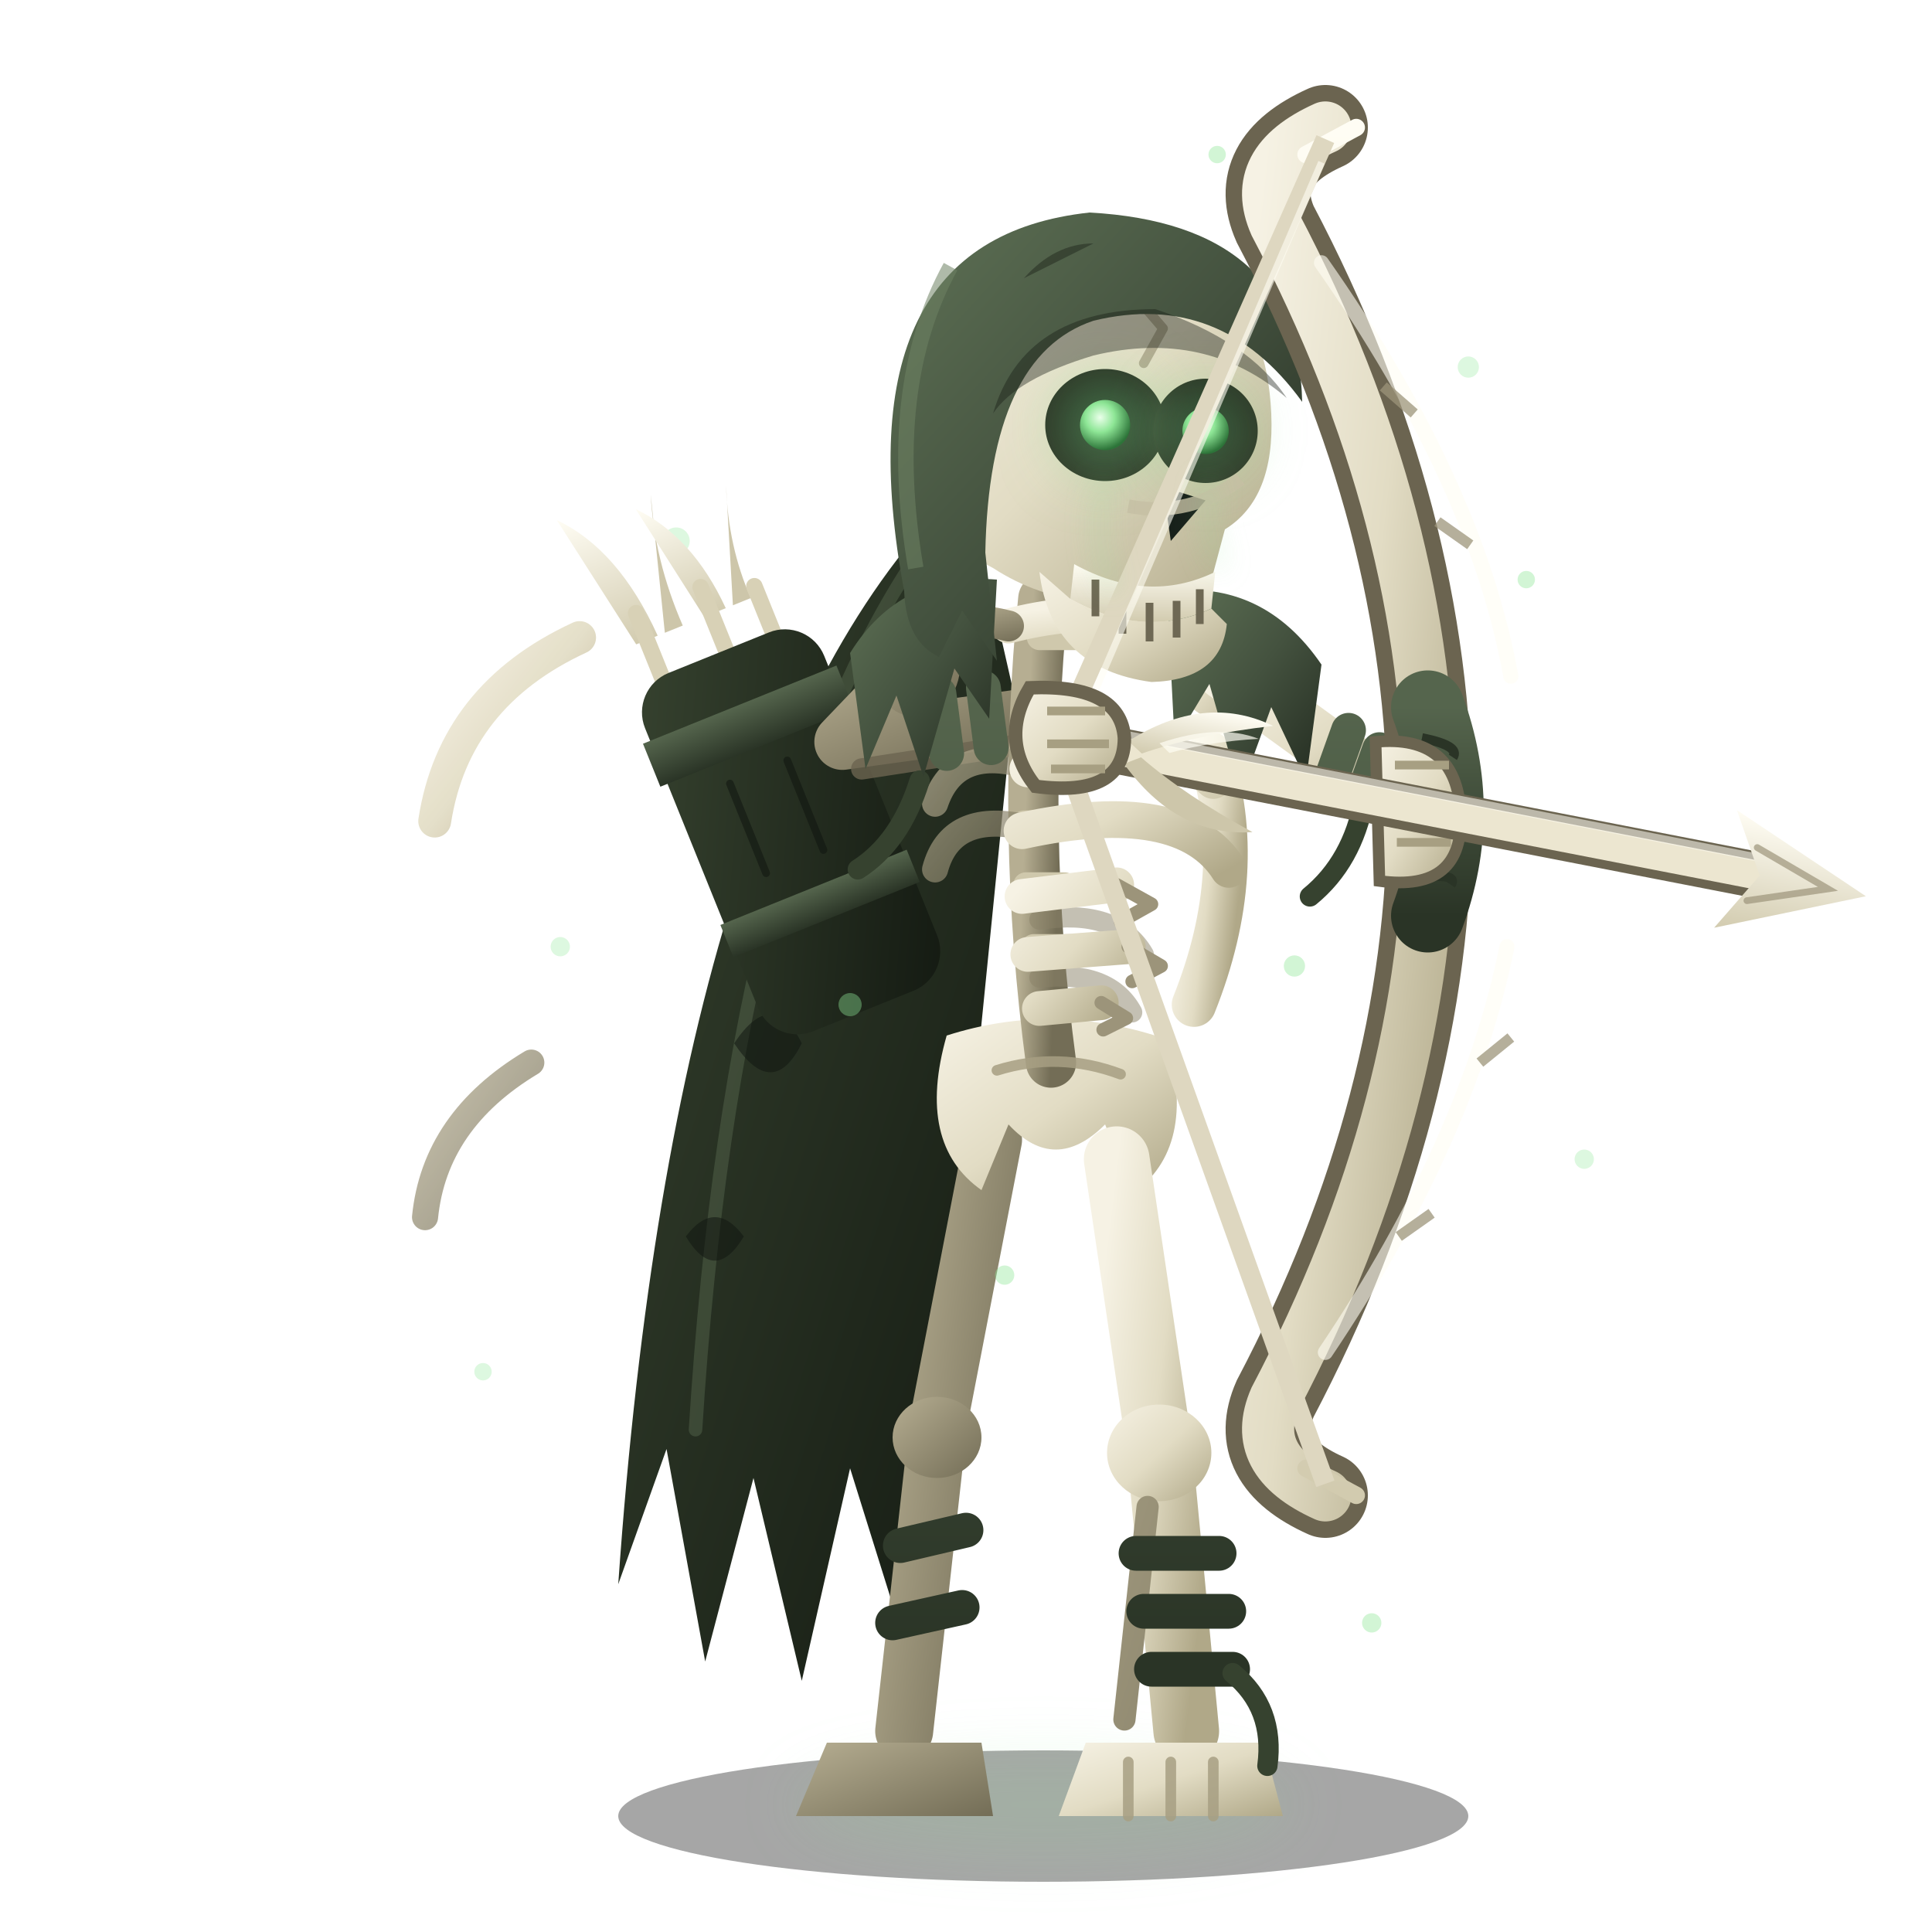
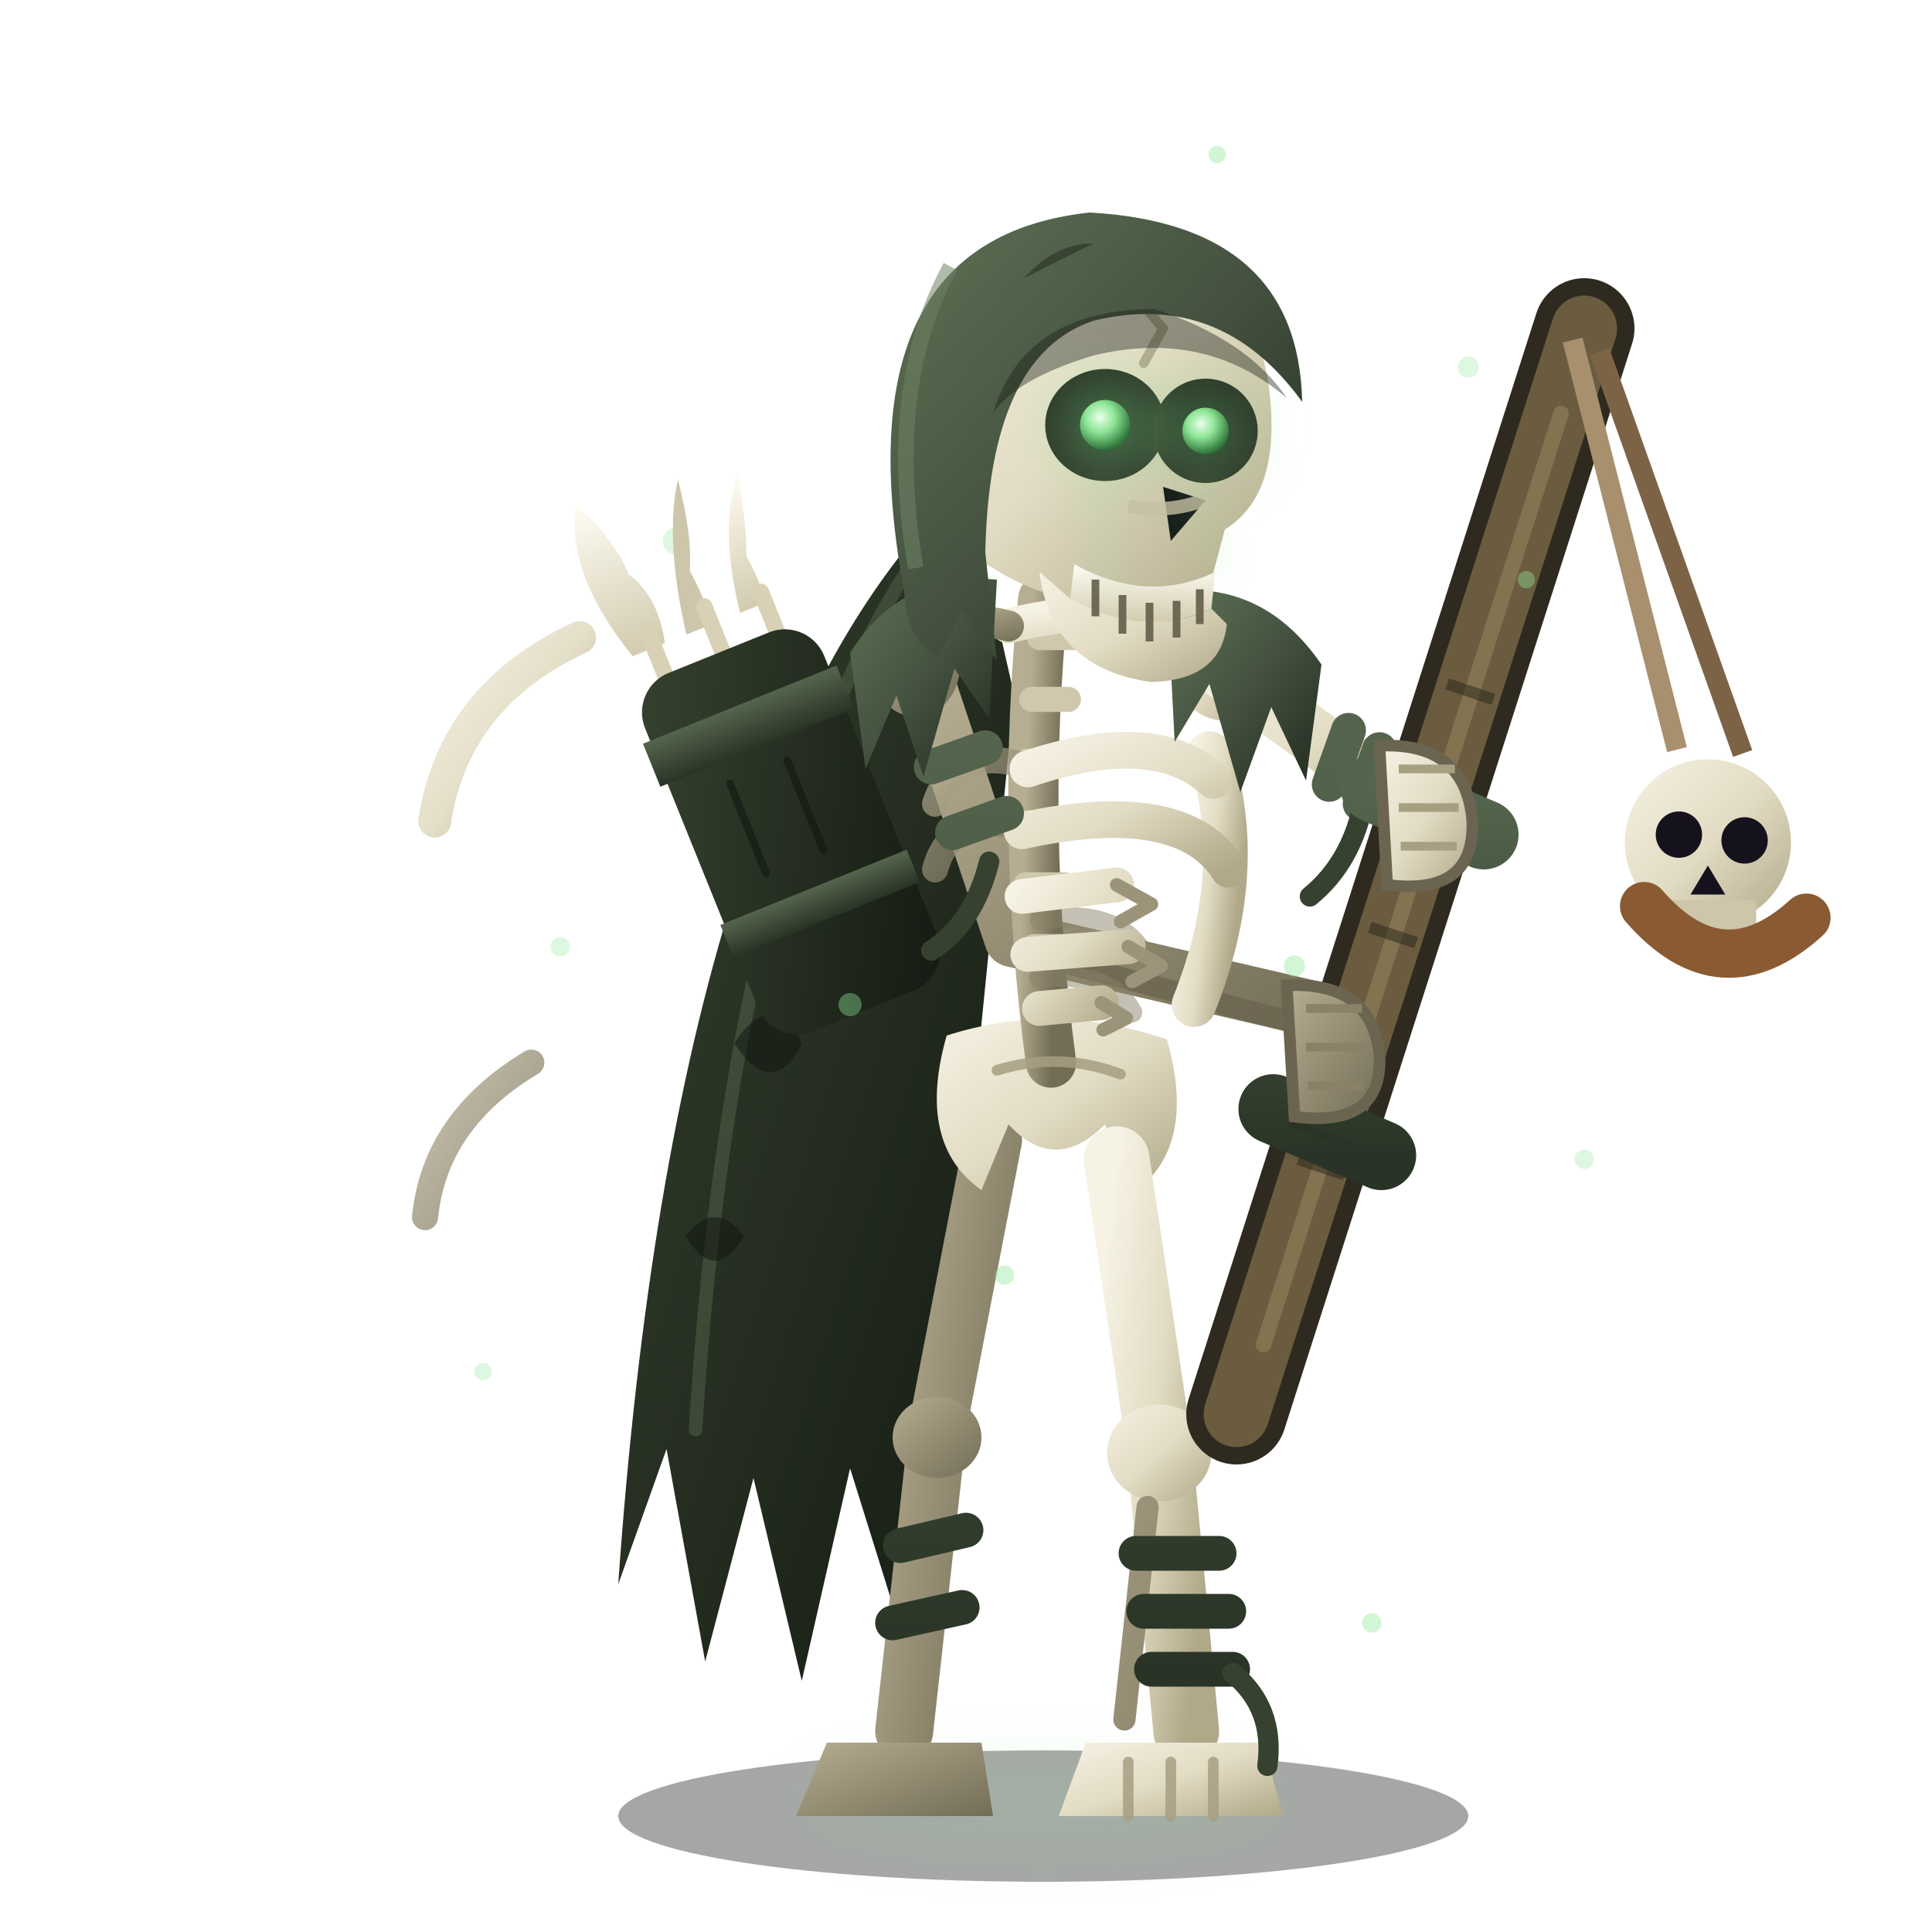
<svg xmlns="http://www.w3.org/2000/svg" viewBox="0 0 100 100" width="512" height="512" data-hand="74,42">
  <defs>
    <linearGradient id="vu-bone" x1="0" y1="0" x2="1" y2="1">
      <stop offset="0" stop-color="#f6f2e4" />
      <stop offset=".5" stop-color="#e2dcc4" />
      <stop offset="1" stop-color="#b0a888" />
    </linearGradient>
    <linearGradient id="vu-boneD" x1="0" y1="0" x2="1" y2="1">
      <stop offset="0" stop-color="#b6ae92" />
      <stop offset="1" stop-color="#736d56" />
    </linearGradient>
    <linearGradient id="vu-boneHL" x1="0" y1="0" x2="0" y2="1">
      <stop offset="0" stop-color="#fffdf4" />
      <stop offset="1" stop-color="#d2cbaf" />
    </linearGradient>
    <linearGradient id="vu-shroud" x1="0" y1="0" x2="1" y2="1">
      <stop offset="0" stop-color="#5e7155" />
      <stop offset=".5" stop-color="#44523f" />
      <stop offset="1" stop-color="#222a1f" />
    </linearGradient>
    <linearGradient id="vu-shroudD" x1="0" y1="0" x2="1" y2="1">
      <stop offset="0" stop-color="#36422f" />
      <stop offset="1" stop-color="#141a12" />
    </linearGradient>
    <linearGradient id="vu-wrap" x1="0" y1="0" x2="0" y2="1">
      <stop offset="0" stop-color="#55654d" />
      <stop offset="1" stop-color="#2a3426" />
    </linearGradient>
    <radialGradient id="vu-eye" cx=".4" cy=".35" r=".65">
      <stop offset="0" stop-color="#eaffea" />
      <stop offset=".45" stop-color="#8ee696" />
      <stop offset="1" stop-color="#2d7439" />
    </radialGradient>
    <radialGradient id="vu-socket" cx=".5" cy=".45" r=".6">
      <stop offset="0" stop-color="#0c120c" />
      <stop offset="1" stop-color="#2c3124" />
    </radialGradient>
    <filter id="vu-glow" x="-90%" y="-90%" width="280%" height="280%">
      <feGaussianBlur stdDeviation="1.5" />
    </filter>
    <filter id="vu-glowSm" x="-70%" y="-70%" width="240%" height="240%">
      <feGaussianBlur stdDeviation=".7" />
    </filter>
  </defs>
  <ellipse cx="54" cy="94" rx="22" ry="3.4" fill="#000" opacity=".35" />
  <ellipse cx="54" cy="93.4" rx="13" ry="2.6" fill="#8ee696" opacity=".14" filter="url(#vu-glow)" />
  <g fill="#8ee696" opacity=".3">
    <circle cx="35" cy="28" r=".7" />
    <circle cx="29" cy="49" r=".5" />
    <circle cx="40" cy="67" r=".6" />
    <circle cx="25" cy="71" r=".45" />
    <circle cx="82" cy="60" r=".5" />
    <circle cx="76" cy="19" r=".55" />
  </g>
  <g stroke="none" stroke-width="1.5" stroke-linejoin="round" stroke-linecap="round">
    <path d="M50 25 Q35 39 32 82 L34.5 75 L36.5 86 L39 76.5 L41.5 87 L44 76 L46.5 84 L49 71 L52.5 36 Z" fill="url(#vu-shroudD)" />
    <path d="M48 28 Q38 42 36 74" stroke="#5e7155" stroke-width=".7" fill="none" opacity=".4" />
    <path d="M38 54 Q40 51 41.5 54 Q40 57 38 54 Z M35.5 64 Q37 62 38.5 64 Q37 66.5 35.5 64 Z" fill="#101510" opacity=".55" />
    <g transform="rotate(-22 43 46)">
-       <path class="wpn" d="M38.4 30.5 L37 23 Q39.4 25.6 39.6 30.5 Z" fill="url(#vu-boneHL)" />
-       <path class="wpn" d="M40 30.5 L42 23.6 Q40.9 26.8 41 30.5 Z" fill="#cdc6aa" />
-       <path class="wpn" d="M42.2 30.5 L41 24 Q43.2 26.4 43.4 30.5 Z" fill="url(#vu-boneHL)" />
-       <path class="wpn" d="M43.8 30.5 L45.8 24.6 Q44.7 27.6 44.8 30.5 Z" fill="#cdc6aa" />
-       <path class="wpn" d="M39 29 v5 M42.6 29 v5 M45.2 30 v4" stroke="#d8d1b6" stroke-width=".85" />
+       <path class="wpn" d="M38 31 Q36.4 25.8 38.2 22.6 Q39.4 25 39.4 27 Q40.4 28.6 39.8 31 Z" fill="url(#vu-boneHL)" />
+       <path class="wpn" d="M41 31 Q41.8 26 43.6 23.4 Q43.2 26.4 42.4 28 Q42.6 29.8 42.4 31 Z" fill="#cdc6aa" />
+       <path class="wpn" d="M44 31 Q44.6 26.6 46.6 24.2 Q46 27 45.4 28.4 Q45.6 30 45.4 31 Z" fill="url(#vu-boneHL)" />
+       <path class="wpn" d="M39.2 30 v4.4 M42.4 30 v4.4 M45.4 30.4 v4" stroke="#d8d1b6" stroke-width=".85" />
      <rect x="37.2" y="32.5" width="10" height="20" rx="2.2" fill="url(#vu-shroudD)" />
      <rect x="36.8" y="35.4" width="10.8" height="2.4" fill="url(#vu-wrap)" />
      <rect x="37" y="45.6" width="10.4" height="1.8" fill="url(#vu-wrap)" />
      <path d="M40.2 39 v5 M43.4 39 v5" stroke="#0f140e" stroke-width=".4" opacity=".55" />
    </g>
    <path d="M30 33 Q23.5 36 22.5 42.5" stroke="url(#vu-bone)" stroke-width="1.7" fill="none" opacity=".92" />
    <path d="M27.5 55 Q22.5 58 22 63" stroke="url(#vu-boneD)" stroke-width="1.35" fill="none" opacity=".75" />
-     <path d="M48 33.8 L43.6 38.4 L55.2 36.8" stroke="url(#vu-boneD)" stroke-width="2.9" fill="none" />
-     <path d="M44.6 39.8 L55 38.2" stroke="#6b6450" stroke-width="1.1" fill="none" opacity=".8" />
+     <path d="M48 35.4 L52.4 48.6 L69.6 52.6" stroke="url(#vu-boneD)" stroke-width="2.9" fill="none" />
+     <path d="M53.4 49.4 L68.8 53.4" stroke="#6b6450" stroke-width="1.1" fill="none" opacity=".8" />
    <path d="M51.4 59 L48.6 73.5 M48.4 75.2 L46.8 89.6" stroke="url(#vu-boneD)" stroke-width="3" fill="none" />
    <ellipse cx="48.5" cy="74.4" rx="2.3" ry="2.1" fill="url(#vu-boneD)" />
    <path d="M42.8 90.2 h8 l.6 3.8 h-10.2 z" fill="url(#vu-boneD)" />
    <path d="M49 53.6 Q54.6 51.8 60.4 53.8 Q62 59.4 58.6 61.8 L57.2 58.2 Q54.6 60.8 52.2 58.2 L50.8 61.6 Q47.4 59.2 49 53.6 Z" fill="url(#vu-bone)" />
    <path d="M54 31 Q52.8 43 54.4 55" stroke="url(#vu-boneD)" stroke-width="2.6" fill="none" />
    <path d="M53.8 33 h1.9 M53.4 36.2 h1.9 M53.1 39.4 h2 M53 42.6 h2 M53.1 45.8 h2 M53.5 49 h1.9 M54 52.2 h1.8" stroke="#cfc8ac" stroke-width="1.3" />
    <path d="M53 39.6 Q49.4 38.6 48.4 41.6 M53 42.8 Q49.2 42 48.4 45" stroke="url(#vu-boneD)" stroke-width="1.35" fill="none" opacity=".7" />
    <path d="M53.8 47.6 Q57.8 47 59.2 49.4 M53.8 50.6 Q57.4 50.2 58.6 52.4" stroke="#8a8268" stroke-width="1.05" fill="none" opacity=".5" />
    <path d="M62.6 39 Q64.6 45 61.8 52" stroke="url(#vu-bone)" stroke-width="2.3" fill="none" />
    <path d="M53.2 39.8 Q59.8 37.6 62.8 40.4 M52.9 43 Q61.2 41.2 63.6 45" stroke="url(#vu-bone)" stroke-width="1.9" fill="none" />
    <path d="M52.9 46.4 L57.8 45.8 M53.2 49.4 L58.4 49 M53.8 52.2 L57 51.9" stroke="url(#vu-bone)" stroke-width="1.8" fill="none" />
    <path d="M57.8 45.8 l1.8 1 l-1.6 .9 M58.4 49 l1.7 1 l-1.5 .8 M57 51.9 l1.3 .8 l-1.2 .6" stroke="#9c947a" stroke-width=".7" fill="none" />
    <path d="M57.8 60 L59.8 73.5 M60.2 77 L61.4 89.6" stroke="url(#vu-bone)" stroke-width="3.4" fill="none" />
    <ellipse cx="60" cy="75.2" rx="2.7" ry="2.5" fill="url(#vu-bone)" />
    <path d="M59.4 78 L58.2 89 M69.6 40.6 L73.2 43" stroke="url(#vu-boneD)" stroke-width="1.15" fill="none" />
    <path d="M56.2 90.2 h9.2 l1 3.8 h-11.6 z" fill="url(#vu-bone)" />
    <path d="M58.4 91.2 v2.8 M60.6 91.2 v2.8 M62.8 91.2 v2.8 M51.6 55.4 Q54.8 54.4 58 55.6" stroke="#a79f82" stroke-width=".55" fill="none" opacity=".85" />
    <path d="M52.2 32.4 Q58.4 30.8 63 33.4" stroke="url(#vu-bone)" stroke-width="1.8" fill="none" />
    <path d="M52.2 32.4 Q48.2 31.4 46.4 33.4" stroke="url(#vu-boneD)" stroke-width="1.6" fill="none" />
    <ellipse cx="63.4" cy="34.6" rx="2.6" ry="2.7" fill="url(#vu-bone)" />
    <ellipse cx="47.4" cy="34.4" rx="2.3" ry="2.7" fill="url(#vu-boneD)" />
    <path d="M63.4 34.8 L69.2 39 L73.4 41.8" stroke="url(#vu-bone)" stroke-width="2.9" fill="none" />
-     <path d="M69.8 37.8 L68.8 40.6 M71.4 38.8 L70.4 41.6 M48.6 35.9 L49 39 M50.9 35.6 L51.3 38.7 M58.8 80.4 h4.3 M59.2 83.4 h4.4 M59.6 86.4 h4.2 M46.6 80 l3.4 -.8 M46.2 84 l3.6 -.8" stroke="url(#vu-wrap)" stroke-width="1.8" fill="none" />
-     <path d="M70.6 41.4 Q70 44.6 67.8 46.4 M47.6 40.4 Q46.6 43.6 44.4 45 M63.8 86.6 Q66 88.4 65.6 91.4" stroke="#36422f" stroke-width="1.05" fill="none" />
+     <path d="M69.8 37.8 L68.8 40.6 M71.4 38.8 L70.4 41.6 M48.2 39.7 L51 38.7 M49.3 43.1 L52.1 42.1 M58.8 80.4 h4.3 M59.2 83.4 h4.4 M59.6 86.4 h4.2 M46.6 80 l3.4 -.8 M46.2 84 l3.6 -.8" stroke="url(#vu-wrap)" stroke-width="1.8" fill="none" />
+     <path d="M70.6 41.4 Q70 44.6 67.8 46.4 M51.2 44.6 Q50.4 47.8 48.2 49.2 M63.8 86.6 Q66 88.4 65.6 91.4" stroke="#36422f" stroke-width="1.05" fill="none" />
    <path d="M60.4 30.6 Q65.4 30 68.4 34.4 L67.6 40.4 L65.8 36.6 L64.2 41 L62.6 35.4 L60.8 38.4 Z" fill="url(#vu-shroud)" />
    <path d="M51.6 30 Q46.6 29.6 44 33.8 L44.8 39.8 L46.4 36 L47.8 40.2 L49.4 34.6 L51.2 37.2 Z" fill="url(#vu-shroud)" />
    <path d="M47.6 23.4 Q46.4 12.6 56.2 12.4 Q65.4 12.6 65.8 21.4 Q66 25.8 63.4 27.4 L62.6 30.4 Q56 32.4 51.4 29.4 Q47.9 27.6 47.6 23.4 Z" fill="url(#vu-bone)" />
    <path d="M50.6 16.2 Q55 14.2 59 16" stroke="#fffdf4" stroke-width=".55" fill="none" opacity=".6" />
    <path d="M60.6 13.2 l-1.6 2.4 l1.2 1.4 l-1 1.8 M49.2 26.4 Q47.6 22.4 48.8 18.4" stroke="#9c947a" stroke-width=".5" fill="none" opacity=".7" />
  </g>
  <ellipse cx="57.2" cy="22" rx="3.1" ry="2.9" fill="url(#vu-socket)" />
  <ellipse cx="62.4" cy="22.3" rx="2.7" ry="2.7" fill="url(#vu-socket)" />
  <circle cx="57.2" cy="22" r="2.4" fill="#8ee696" opacity=".5" filter="url(#vu-glow)" />
  <circle cx="62.4" cy="22.3" r="2.2" fill="#8ee696" opacity=".45" filter="url(#vu-glow)" />
  <circle cx="57.2" cy="22" r="1.3" fill="url(#vu-eye)" />
  <circle cx="62.4" cy="22.3" r="1.2" fill="url(#vu-eye)" />
  <path d="M60.2 25.2 L62.4 25.9 L60.6 28 Z" fill="#17201a" />
  <path d="M58.4 26.2 Q61.6 26.8 64.2 24.8" stroke="#c6bfa4" stroke-width=".7" fill="none" opacity=".8" />
  <path d="M55.6 29.2 Q59.4 31.3 62.9 29.6 L62.7 31.5 Q59.2 33.1 55.4 31 Z" fill="url(#vu-boneHL)" />
  <path d="M53.8 29.6 Q54.4 34.6 59.6 35.3 Q63.2 35.2 63.5 32.3 L62.7 31.5 Q59.2 33.1 55.4 31 Z" fill="url(#vu-bone)" />
  <path d="M56.7 30 v1.9 M58.1 30.8 v2 M59.5 31.2 v2 M60.9 31.1 v1.9 M62.1 30.5 v1.8" stroke="#6e6854" stroke-width=".4" />
  <path d="M46.8 30.6 Q43.4 12.4 56.4 11 Q67.2 11.6 67.4 20.8 Q63.2 15 56.6 16.6 Q51.2 18.4 51 28.6 L51.6 34.2 L49.8 31.6 L48.6 34 Q46.9 33.2 46.8 30.6 Z" fill="url(#vu-shroud)" />
  <path d="M51.4 21.4 Q53 16 59.8 16 Q64.6 17.6 66.6 20.6 Q62.4 17 56.6 18.4 Q52.6 19.6 51.4 21.4 Z M53 14.4 Q54.6 12.6 56.6 12.6 Q54.6 13.6 53 14.4 Z" fill="#141a12" opacity=".4" />
  <path d="M47.4 29.4 Q45.8 20 49.2 13.8" stroke="#6e8263" stroke-width=".8" fill="none" opacity=".55" />
-   <path class="wpn" d="M68.6 6.6 Q64.6 8.4 66 11.6 Q82 42 66 72.4 Q64.6 75.6 68.6 77.4" stroke="#6b6450" stroke-width="4.4" fill="none" stroke-linecap="round" />
-   <path class="wpn" d="M68.6 6.6 Q64.6 8.4 66 11.6 Q82 42 66 72.4 Q64.6 75.6 68.6 77.4" stroke="url(#vu-bone)" stroke-width="2.7" fill="none" stroke-linecap="round" />
-   <path class="wpn" d="M68.4 13.6 Q76.4 25 78.2 35 M78 49 Q76 59 68.6 70" stroke="#fffdf4" stroke-width=".78" fill="none" stroke-linecap="round" opacity=".6" />
-   <path class="wpn" d="M71.6 20 l1.6 1.4 M74.4 27 l1.7 1.2 M76.6 55 l1.6 -1.3 M72.4 64 l1.7 -1.2" stroke="#9c947a" stroke-width=".55" fill="none" opacity=".75" />
-   <path class="wpn" d="M67.6 8 l2.6 -1.4 M67.6 76 l2.6 1.4" stroke="url(#vu-boneHL)" stroke-width=".9" stroke-linecap="round" />
-   <path class="wpn" d="M73.9 36.6 Q75.9 42 73.9 47.4" stroke="url(#vu-wrap)" stroke-width="3.8" fill="none" stroke-linecap="round" />
-   <path class="wpn" d="M73.6 38.2 Q75.6 38.6 75.2 39.2 M73.9 41.8 Q76 41.9 75.6 42.5 M73.6 45.4 Q75.5 45.2 75.1 45.8" stroke="#2a3426" stroke-width=".5" fill="none" />
-   <path d="M71.2 38.4 Q75.4 38 75.6 42.1 Q75.8 46.2 71.4 45.6 Z" fill="url(#vu-bone)" stroke="#6b6450" stroke-width=".6" />
-   <path d="M72.2 39.6 h2.8 M72.2 41.6 h3 M72.3 43.6 h2.8" stroke="#a79f82" stroke-width=".45" fill="none" />
-   <path class="wpn" d="M68.6 7.2 L54.8 38.3 L68.6 76.8" stroke="#ded7c0" stroke-width="1" fill="none" stroke-linejoin="round" />
-   <path class="wpn" d="M68.4 8.4 L55.6 38.3" stroke="#fffdf4" stroke-width=".35" fill="none" opacity=".6" />
-   <g transform="rotate(11 74 42)" stroke-linecap="round">
-     <path class="wpn" d="M54.4 42 H92.2" stroke="#6b6450" stroke-width="2.4" />
-     <path class="wpn" d="M54.4 42 H92.2" stroke="#ece6d0" stroke-width="1.5" />
-     <path class="wpn" d="M55.4 41.1 H91.6" stroke="#fffdf4" stroke-width=".4" opacity=".55" />
-     <path class="wpn" d="M53.9 40.2 v3.6" stroke="#9c947a" stroke-width="1.3" />
-     <path class="wpn" d="M58 41.4 Q61.4 38.2 65.2 39.2 Q61.4 40.4 58.8 41.9 Z" fill="url(#vu-boneHL)" />
-     <path class="wpn" d="M58 42.6 Q61.4 45.8 65.2 44.8 Q61.4 43.6 58.8 42.1 Z" fill="#cdc6aa" />
-     <path class="wpn" d="M59.6 41.2 Q62.4 39.6 64.6 40 Q62.2 40.6 60.2 41.6 Z" fill="#fffdf4" opacity=".7" />
-     <path class="wpn" d="M89.6 38.9 L97 42 L89.6 45.1 L91.4 42 Z" fill="url(#vu-boneHL)" />
-     <path class="wpn" d="M91 40.6 L95 42 L91 43.4" stroke="#9c947a" stroke-width=".35" fill="none" opacity=".7" />
-   </g>
-   <path d="M53.3 35.6 Q58 35.4 58.2 38.2 Q58.2 41.3 53.6 40.7 Q51.7 38.3 53.3 35.6 Z" fill="url(#vu-bone)" stroke="#6b6450" stroke-width=".7" />
-   <path d="M54.2 36.8 h3 M54.2 38.5 h3.2 M54.4 39.8 h2.8" stroke="#a79f82" stroke-width=".45" fill="none" />
+   <path class="wpn" d="M64 73.2 L82 17" stroke="#2e2a1f" stroke-width="5.2" fill="none" stroke-linecap="round" />
+   <path class="wpn" d="M64 73.2 L82 17" stroke="#6b5c3f" stroke-width="3.4" fill="none" stroke-linecap="round" />
+   <path class="wpn" d="M65.4 69.6 L80.8 21.4" stroke="#9c8a63" stroke-width=".8" fill="none" opacity=".5" stroke-linecap="round" />
+   <path class="wpn" d="M67.2 60 l2.4 .8 M70.9 48 l2.4 .8 M74.9 35.4 l2.4 .8" stroke="#1f1c14" stroke-width=".6" fill="none" opacity=".45" />
+   <path class="wpn" d="M71.2 40.8 L76.8 43.2 M65.9 57.4 L71.5 59.8" stroke="url(#vu-wrap)" stroke-width="3.6" fill="none" stroke-linecap="round" />
+   <path class="wpn" d="M72 41.4 L76 43.1 M66.7 58 L70.7 59.7" stroke="#2a3426" stroke-width=".5" fill="none" />
+   <path class="wpn" d="M81.4 17.6 Q84.4 29.4 86.8 38.8" stroke="#a8906e" stroke-width="1.05" fill="none" />
+   <path class="wpn" d="M82.8 18.2 Q87 30 90.2 39" stroke="#7d6346" stroke-width="1.05" fill="none" />
+   <circle class="wpn" cx="88.4" cy="43.6" r="4.3" fill="url(#vu-bone)" />
+   <path class="wpn" d="M85.9 46.6 h5 v2.7 h-5 z" fill="#cdc6aa" />
+   <circle class="wpn" cx="86.9" cy="43.2" r="1.2" fill="#15121d" />
+   <circle class="wpn" cx="90.3" cy="43.5" r="1.2" fill="#15121d" />
+   <path class="wpn" d="M88.4 44.8 l-.9 1.5 h1.8 z" fill="#15121d" />
+   <path class="wpn" d="M85.1 46.9 q4 4.6 8.4 .6" stroke="#8a5a32" stroke-width="2.5" fill="none" stroke-linecap="round" />
+   <path d="M71.4 38.6 Q75.8 38.4 76.2 42.4 Q76.4 46.4 71.8 45.8 Z" fill="url(#vu-bone)" stroke="#6b6450" stroke-width=".6" />
+   <path d="M72.4 39.8 h2.9 M72.4 41.8 h3.1 M72.5 43.8 h2.9" stroke="#a79f82" stroke-width=".45" fill="none" />
+   <path d="M66.6 51 Q71 50.8 71.4 54.6 Q71.6 58.4 67 57.8 Z" fill="url(#vu-boneD)" stroke="#6b6450" stroke-width=".6" />
+   <path d="M67.6 52.2 h2.9 M67.6 54.2 h3.1 M67.7 56.2 h2.9" stroke="#8a8268" stroke-width=".45" fill="none" />
  <g fill="#8ee696" opacity=".4">
    <circle cx="67" cy="50" r=".55" />
    <circle cx="52" cy="66" r=".5" />
    <circle cx="79" cy="30" r=".45" />
    <circle cx="44" cy="52" r=".6" />
    <circle cx="71" cy="84" r=".5" />
    <circle cx="63" cy="8" r=".45" />
  </g>
  <path d="M57.2 24.8 Q56.4 28 57.6 30.6 M62.6 24.8 Q62.2 27.4 63.2 29.4" stroke="#8ee696" stroke-width=".55" fill="none" opacity=".28" filter="url(#vu-glowSm)" />
</svg>
